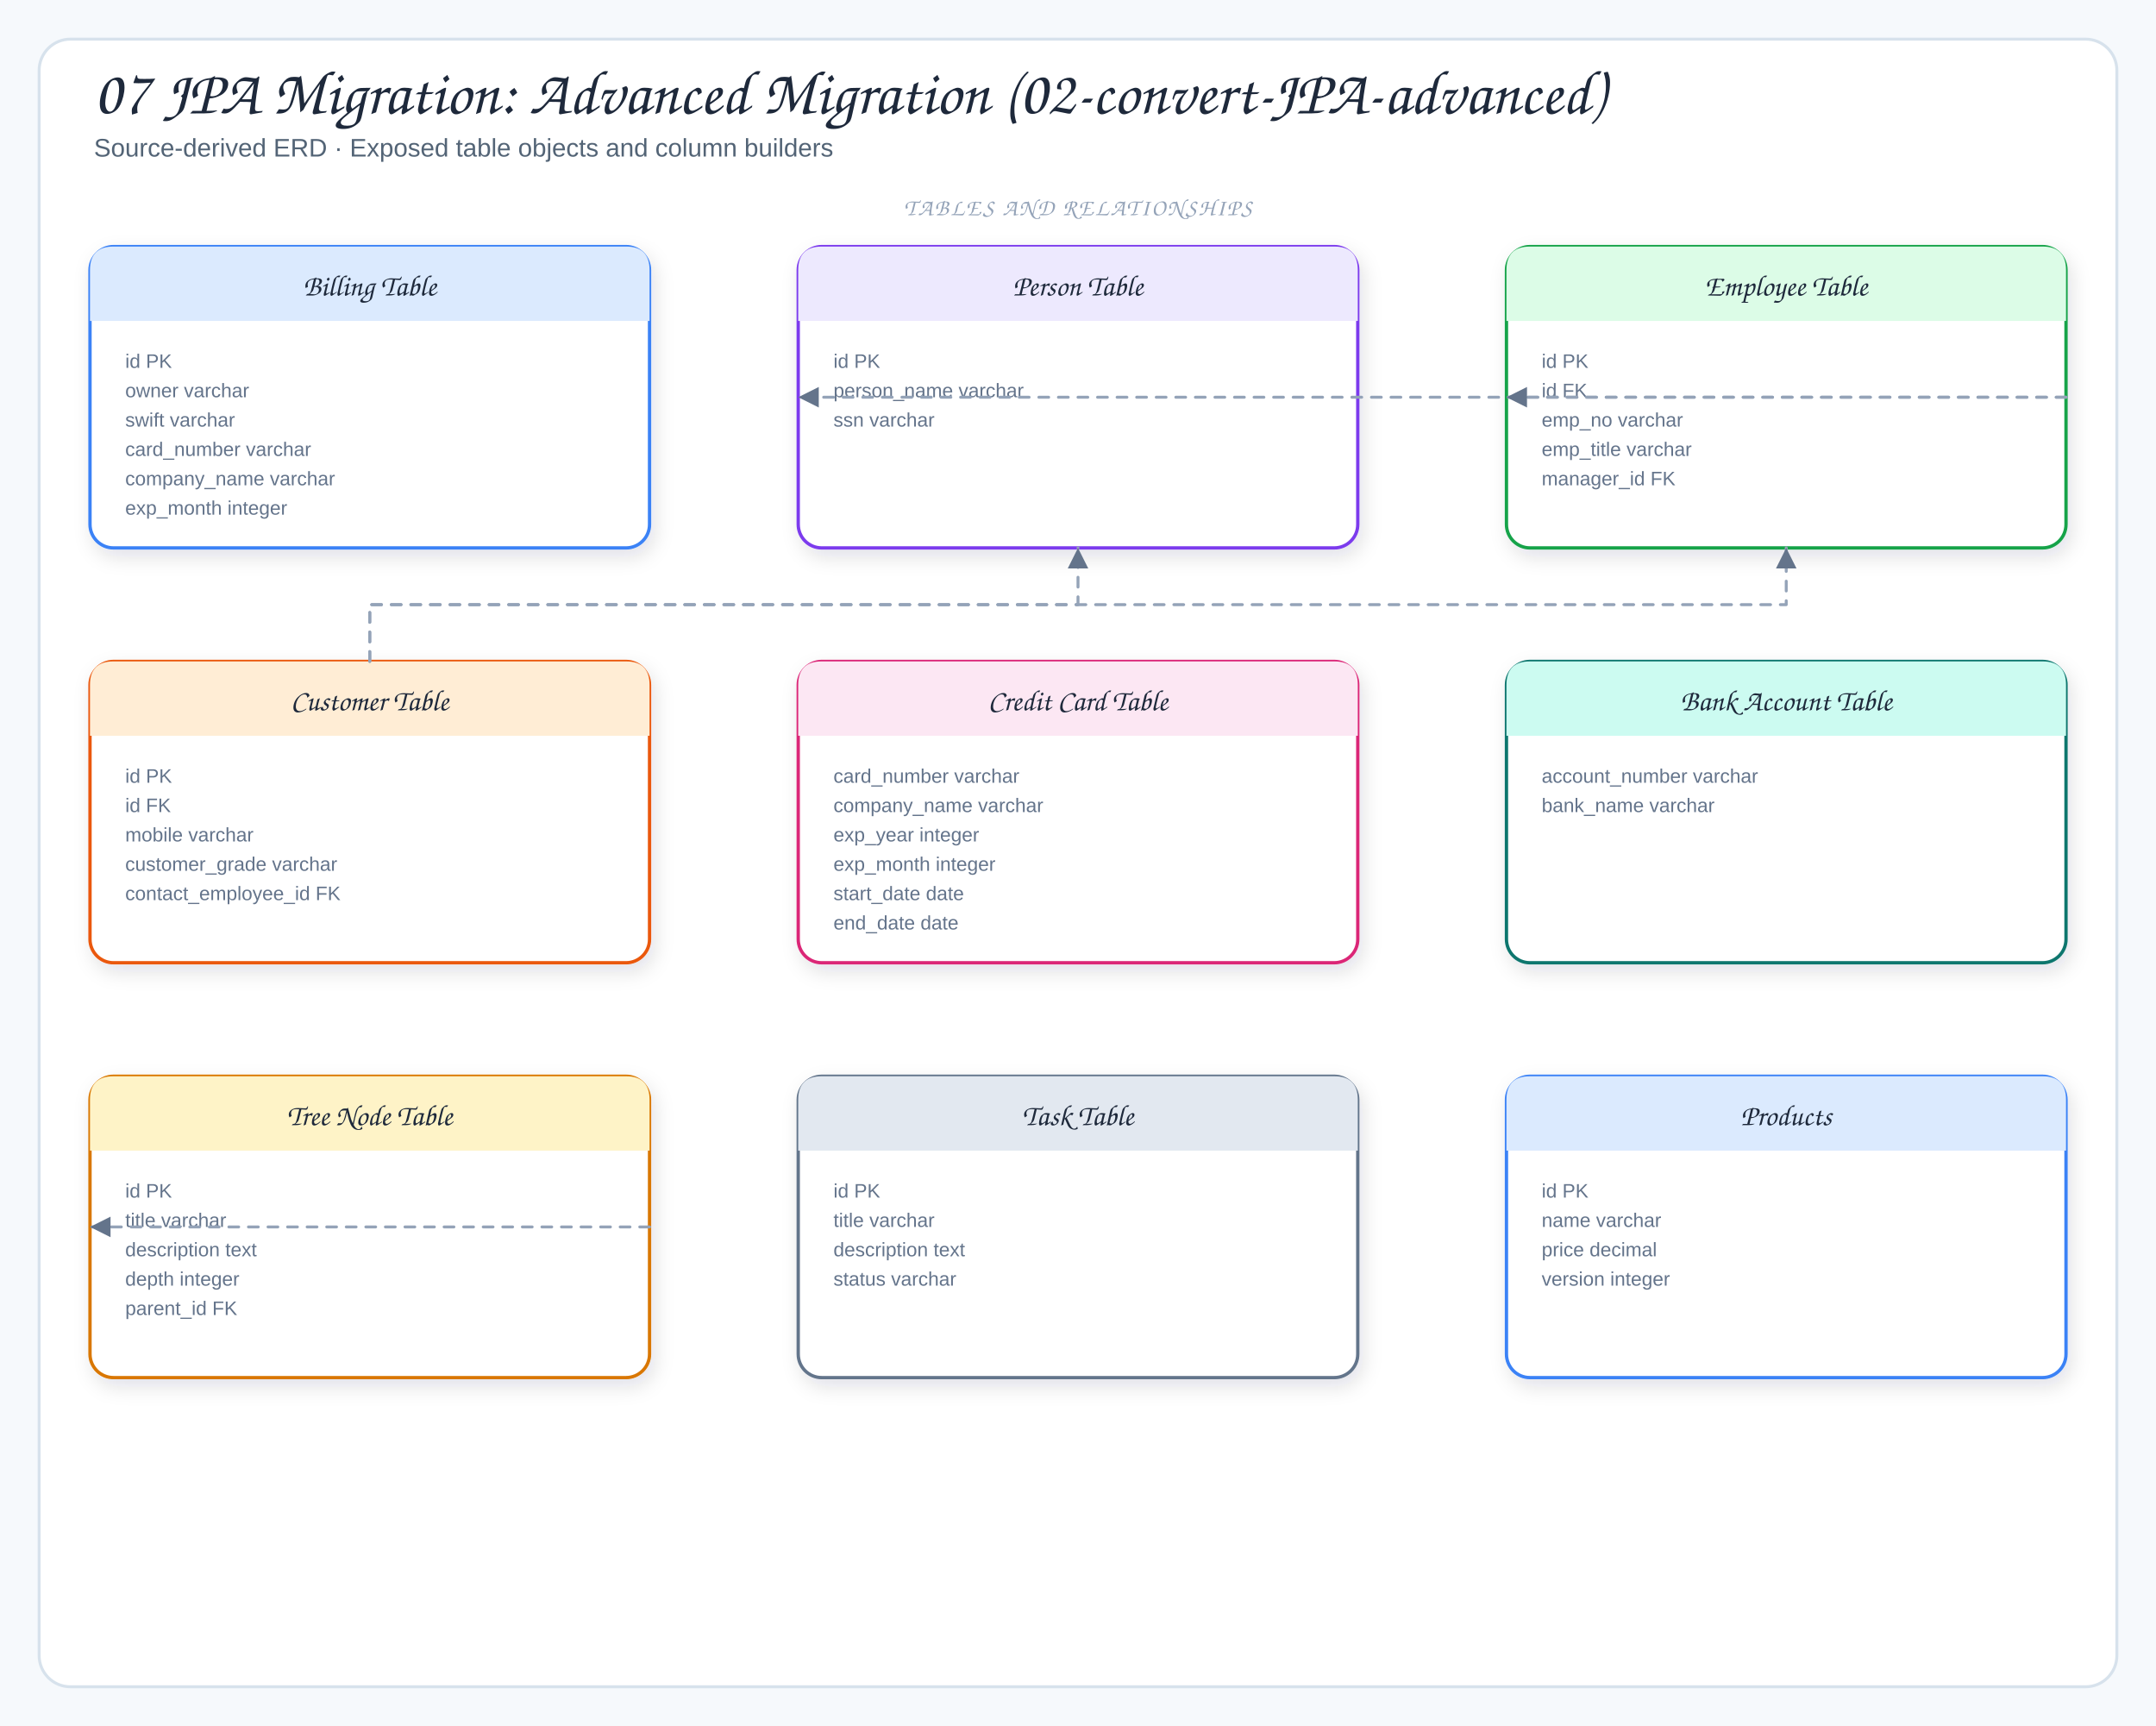
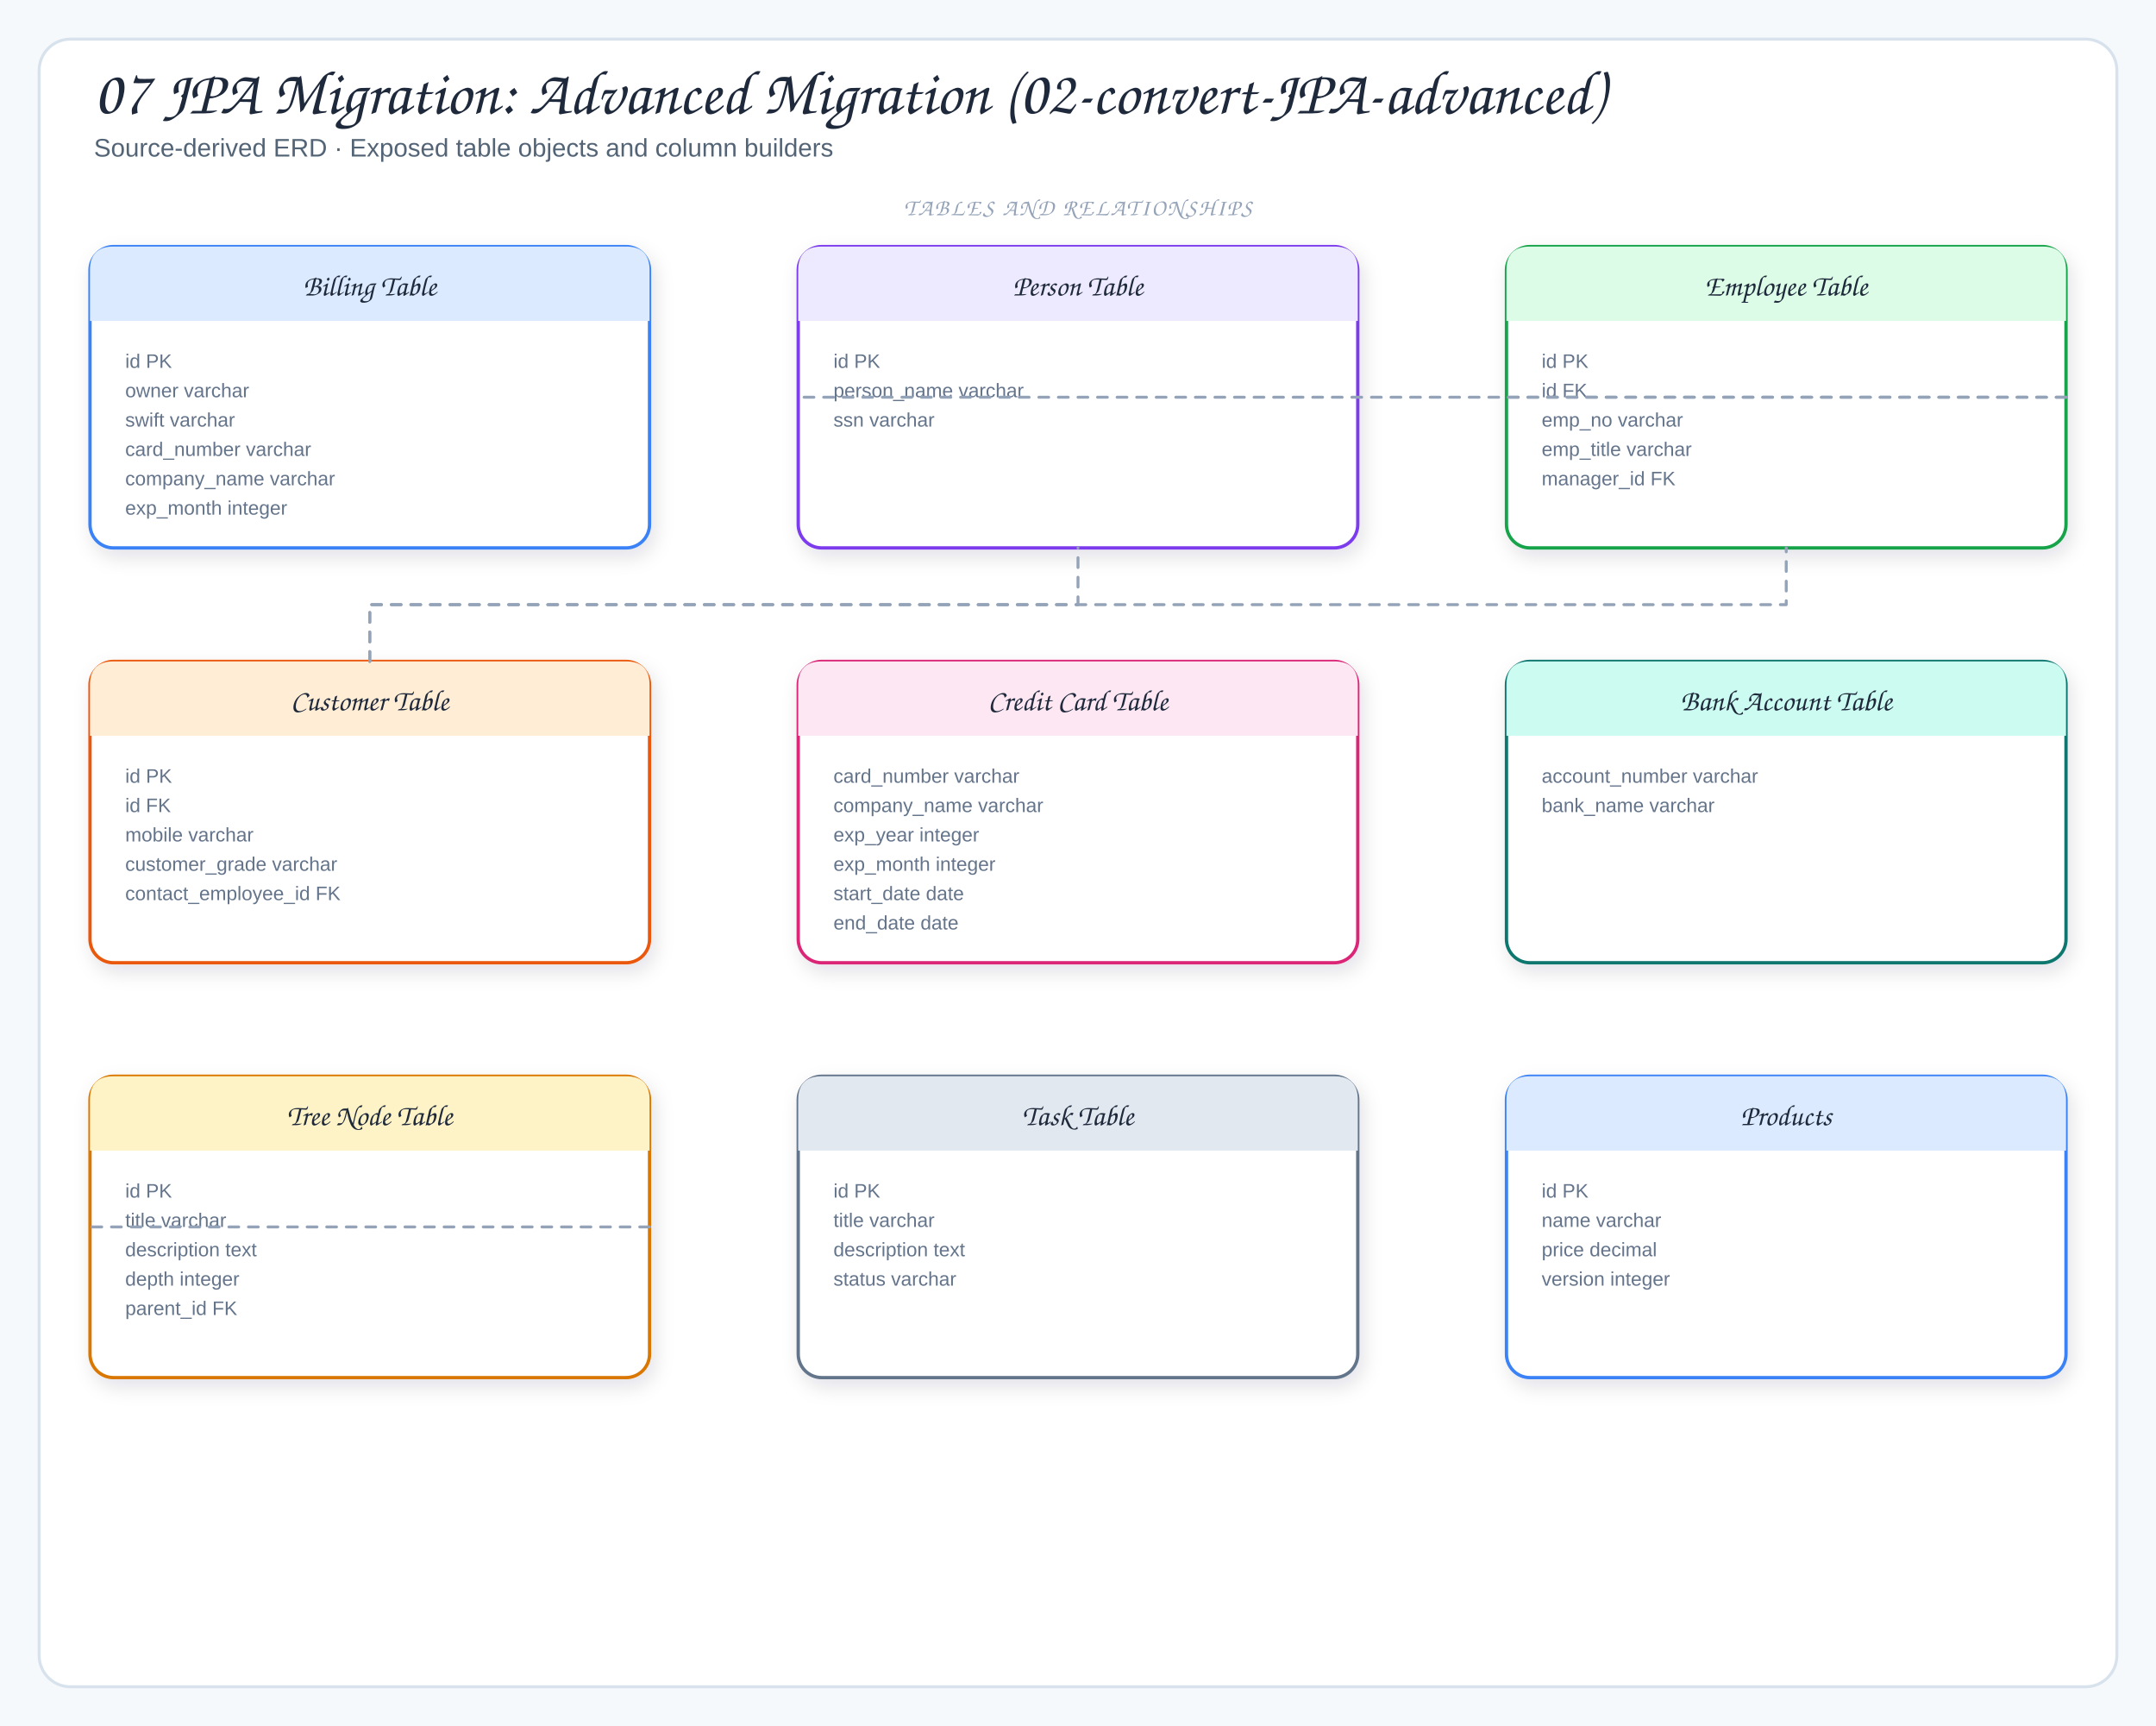
<svg xmlns="http://www.w3.org/2000/svg" viewBox="0 0 1102 882" width="1102" height="882" role="img" aria-label="07 JPA Migration: Advanced Migration (02-convert-JPA-advanced)">
  <defs>
    <filter id="shadow" x="-10%" y="-10%" width="120%" height="130%">
      <feDropShadow dx="2" dy="4" stdDeviation="5" flood-color="#1f2937" flood-opacity="0.12" />
    </filter>
-     <marker id="arrow" markerWidth="9" markerHeight="9" refX="8" refY="4.5" orient="auto">
+     <marker id="arrow" viewBox="0 0 9 9" markerWidth="9" markerHeight="9" refX="8" refY="4.5" orient="auto">
      <path d="M1,1 L8,4.5 L1,8 Z" fill="#64748b" />
    </marker>
-     <marker id="inherit" markerWidth="11" markerHeight="10" refX="9.5" refY="5" orient="auto">
+     <marker id="inherit" viewBox="0 0 11 10" markerWidth="11" markerHeight="10" refX="9.5" refY="5" orient="auto">
      <path d="M0.5,1 L9.5,5 L0.5,9 Z" fill="#fff" stroke="#64748b" stroke-width="1.5" />
    </marker>
    <style>
  .canvas{fill:#f6f9fc}
  .frame{fill:#fff;stroke:#d7e2ec;stroke-width:1.5}
  .panel{fill:#f8fafc;stroke:#d7e2ec;stroke-width:1.2}
  .card{stroke-width:1.7;filter:url(#shadow)}
  .title{font-family:"Architects Daughter","Comic Sans MS",cursive;font-size:32px;fill:#1e293b}
  .subtitle{font-family:"Comic Sans MS","Comic Sans","Comic Neue",Arial,sans-serif;font-size:13px;fill:#536476}
  .panelTitle{font-family:"Architects Daughter","Comic Sans MS",cursive;font-size:12px;letter-spacing:.08em;fill:#94a3b8}
  .label{font-family:"Architects Daughter","Comic Sans MS",cursive;font-size:18px;fill:#1e293b}
  .smallLabel{font-family:"Architects Daughter","Comic Sans MS",cursive;font-size:15px;fill:#1e293b}
  .detail{font-family:"Comic Sans MS","Comic Sans","Comic Neue",Arial,sans-serif;font-size:12px;fill:#536476}
  .tiny{font-family:"Comic Sans MS","Comic Sans","Comic Neue",Arial,sans-serif;font-size:10px;fill:#64748b}
-   .arrow{fill:none;stroke:#64748b;stroke-width:2;stroke-linecap:round;stroke-linejoin:round;marker-end:url(#arrow)}
-   .softArrow{fill:none;stroke:#94a3b8;stroke-width:1.5;stroke-linecap:round;stroke-linejoin:round;stroke-dasharray:5 5;marker-end:url(#arrow)}
-   .inherit{fill:none;stroke:#64748b;stroke-width:1.7;stroke-linecap:round;stroke-linejoin:round;marker-end:url(#inherit)}
+   .arrow{fill:none;stroke:#64748b;stroke-width:2;stroke-linecap:round;stroke-linejoin:round}
+   .softArrow{fill:none;stroke:#94a3b8;stroke-width:1.5;stroke-linecap:round;stroke-linejoin:round;stroke-dasharray:5 5}
+   .inherit{fill:none;stroke:#64748b;stroke-width:1.7;stroke-linecap:round;stroke-linejoin:round}
  .divider{stroke:#cbd5e1;stroke-width:1.2;stroke-dasharray:6 6}
</style>
  </defs>
  <rect width="1102" height="882" class="canvas" />
  <rect x="20" y="20" width="1062" height="842" rx="16" class="frame" />
  <text x="48" y="58" class="title">07 JPA Migration: Advanced Migration (02-convert-JPA-advanced)</text>
  <text x="48" y="80" class="subtitle">Source-derived ERD · Exposed table objects and column builders</text>
  <rect x="46" y="126" width="286" height="154" rx="12" fill="#fff" stroke="#3b82f6" class="card" />
  <path d="M46,164 L46,138 Q46,126 58,126 L320,126 Q332,126 332,138 L332,164 Z" fill="#dbeafe" />
  <text x="189" y="151" class="smallLabel" text-anchor="middle">Billing Table</text>
  <text x="64" y="188" class="tiny">id PK</text>
  <text x="64" y="203" class="tiny">owner varchar</text>
  <text x="64" y="218" class="tiny">swift varchar</text>
  <text x="64" y="233" class="tiny">card_number varchar</text>
  <text x="64" y="248" class="tiny">company_name varchar</text>
  <text x="64" y="263" class="tiny">exp_month integer</text>
  <rect x="408" y="126" width="286" height="154" rx="12" fill="#fff" stroke="#7c3aed" class="card" />
  <path d="M408,164 L408,138 Q408,126 420,126 L682,126 Q694,126 694,138 L694,164 Z" fill="#ede9fe" />
  <text x="551" y="151" class="smallLabel" text-anchor="middle">Person Table</text>
  <text x="426" y="188" class="tiny">id PK</text>
  <text x="426" y="203" class="tiny">person_name varchar</text>
  <text x="426" y="218" class="tiny">ssn varchar</text>
  <rect x="770" y="126" width="286" height="154" rx="12" fill="#fff" stroke="#16a34a" class="card" />
  <path d="M770,164 L770,138 Q770,126 782,126 L1044,126 Q1056,126 1056,138 L1056,164 Z" fill="#dcfce7" />
  <text x="913" y="151" class="smallLabel" text-anchor="middle">Employee Table</text>
  <text x="788" y="188" class="tiny">id PK</text>
  <text x="788" y="203" class="tiny">id FK</text>
  <text x="788" y="218" class="tiny">emp_no varchar</text>
  <text x="788" y="233" class="tiny">emp_title varchar</text>
  <text x="788" y="248" class="tiny">manager_id FK</text>
  <rect x="46" y="338" width="286" height="154" rx="12" fill="#fff" stroke="#ea580c" class="card" />
  <path d="M46,376 L46,350 Q46,338 58,338 L320,338 Q332,338 332,350 L332,376 Z" fill="#ffedd5" />
  <text x="189" y="363" class="smallLabel" text-anchor="middle">Customer Table</text>
  <text x="64" y="400" class="tiny">id PK</text>
  <text x="64" y="415" class="tiny">id FK</text>
  <text x="64" y="430" class="tiny">mobile varchar</text>
  <text x="64" y="445" class="tiny">customer_grade varchar</text>
  <text x="64" y="460" class="tiny">contact_employee_id FK</text>
  <rect x="408" y="338" width="286" height="154" rx="12" fill="#fff" stroke="#db2777" class="card" />
  <path d="M408,376 L408,350 Q408,338 420,338 L682,338 Q694,338 694,350 L694,376 Z" fill="#fce7f3" />
  <text x="551" y="363" class="smallLabel" text-anchor="middle">Credit Card Table</text>
  <text x="426" y="400" class="tiny">card_number varchar</text>
  <text x="426" y="415" class="tiny">company_name varchar</text>
  <text x="426" y="430" class="tiny">exp_year integer</text>
  <text x="426" y="445" class="tiny">exp_month integer</text>
  <text x="426" y="460" class="tiny">start_date date</text>
  <text x="426" y="475" class="tiny">end_date date</text>
  <rect x="770" y="338" width="286" height="154" rx="12" fill="#fff" stroke="#0f766e" class="card" />
  <path d="M770,376 L770,350 Q770,338 782,338 L1044,338 Q1056,338 1056,350 L1056,376 Z" fill="#ccfbf1" />
  <text x="913" y="363" class="smallLabel" text-anchor="middle">Bank Account Table</text>
  <text x="788" y="400" class="tiny">account_number varchar</text>
  <text x="788" y="415" class="tiny">bank_name varchar</text>
  <rect x="46" y="550" width="286" height="154" rx="12" fill="#fff" stroke="#d97706" class="card" />
  <path d="M46,588 L46,562 Q46,550 58,550 L320,550 Q332,550 332,562 L332,588 Z" fill="#fef3c7" />
  <text x="189" y="575" class="smallLabel" text-anchor="middle">Tree Node Table</text>
  <text x="64" y="612" class="tiny">id PK</text>
  <text x="64" y="627" class="tiny">title varchar</text>
  <text x="64" y="642" class="tiny">description text</text>
  <text x="64" y="657" class="tiny">depth integer</text>
  <text x="64" y="672" class="tiny">parent_id FK</text>
  <rect x="408" y="550" width="286" height="154" rx="12" fill="#fff" stroke="#64748b" class="card" />
  <path d="M408,588 L408,562 Q408,550 420,550 L682,550 Q694,550 694,562 L694,588 Z" fill="#e2e8f0" />
  <text x="551" y="575" class="smallLabel" text-anchor="middle">Task Table</text>
  <text x="426" y="612" class="tiny">id PK</text>
  <text x="426" y="627" class="tiny">title varchar</text>
  <text x="426" y="642" class="tiny">description text</text>
  <text x="426" y="657" class="tiny">status varchar</text>
  <rect x="770" y="550" width="286" height="154" rx="12" fill="#fff" stroke="#3b82f6" class="card" />
  <path d="M770,588 L770,562 Q770,550 782,550 L1044,550 Q1056,550 1056,562 L1056,588 Z" fill="#dbeafe" />
  <text x="913" y="575" class="smallLabel" text-anchor="middle">Products</text>
  <text x="788" y="612" class="tiny">id PK</text>
  <text x="788" y="627" class="tiny">name varchar</text>
  <text x="788" y="642" class="tiny">price decimal</text>
  <text x="788" y="657" class="tiny">version integer</text>
  <path d="M1056,203 L1056,203 L408,203 L408,203" class="softArrow" />
  <path d="M1056,203 L1056,203 L770,203 L770,203" class="softArrow" />
  <path d="M189,338 L189,309 L551,309 L551,280" class="softArrow" />
  <path d="M189,338 L189,309 L913,309 L913,280" class="softArrow" />
  <path d="M332,627 L332,627 L46,627 L46,627" class="softArrow" />
  <text x="551" y="110" class="panelTitle" text-anchor="middle">TABLES AND RELATIONSHIPS</text>
</svg>
